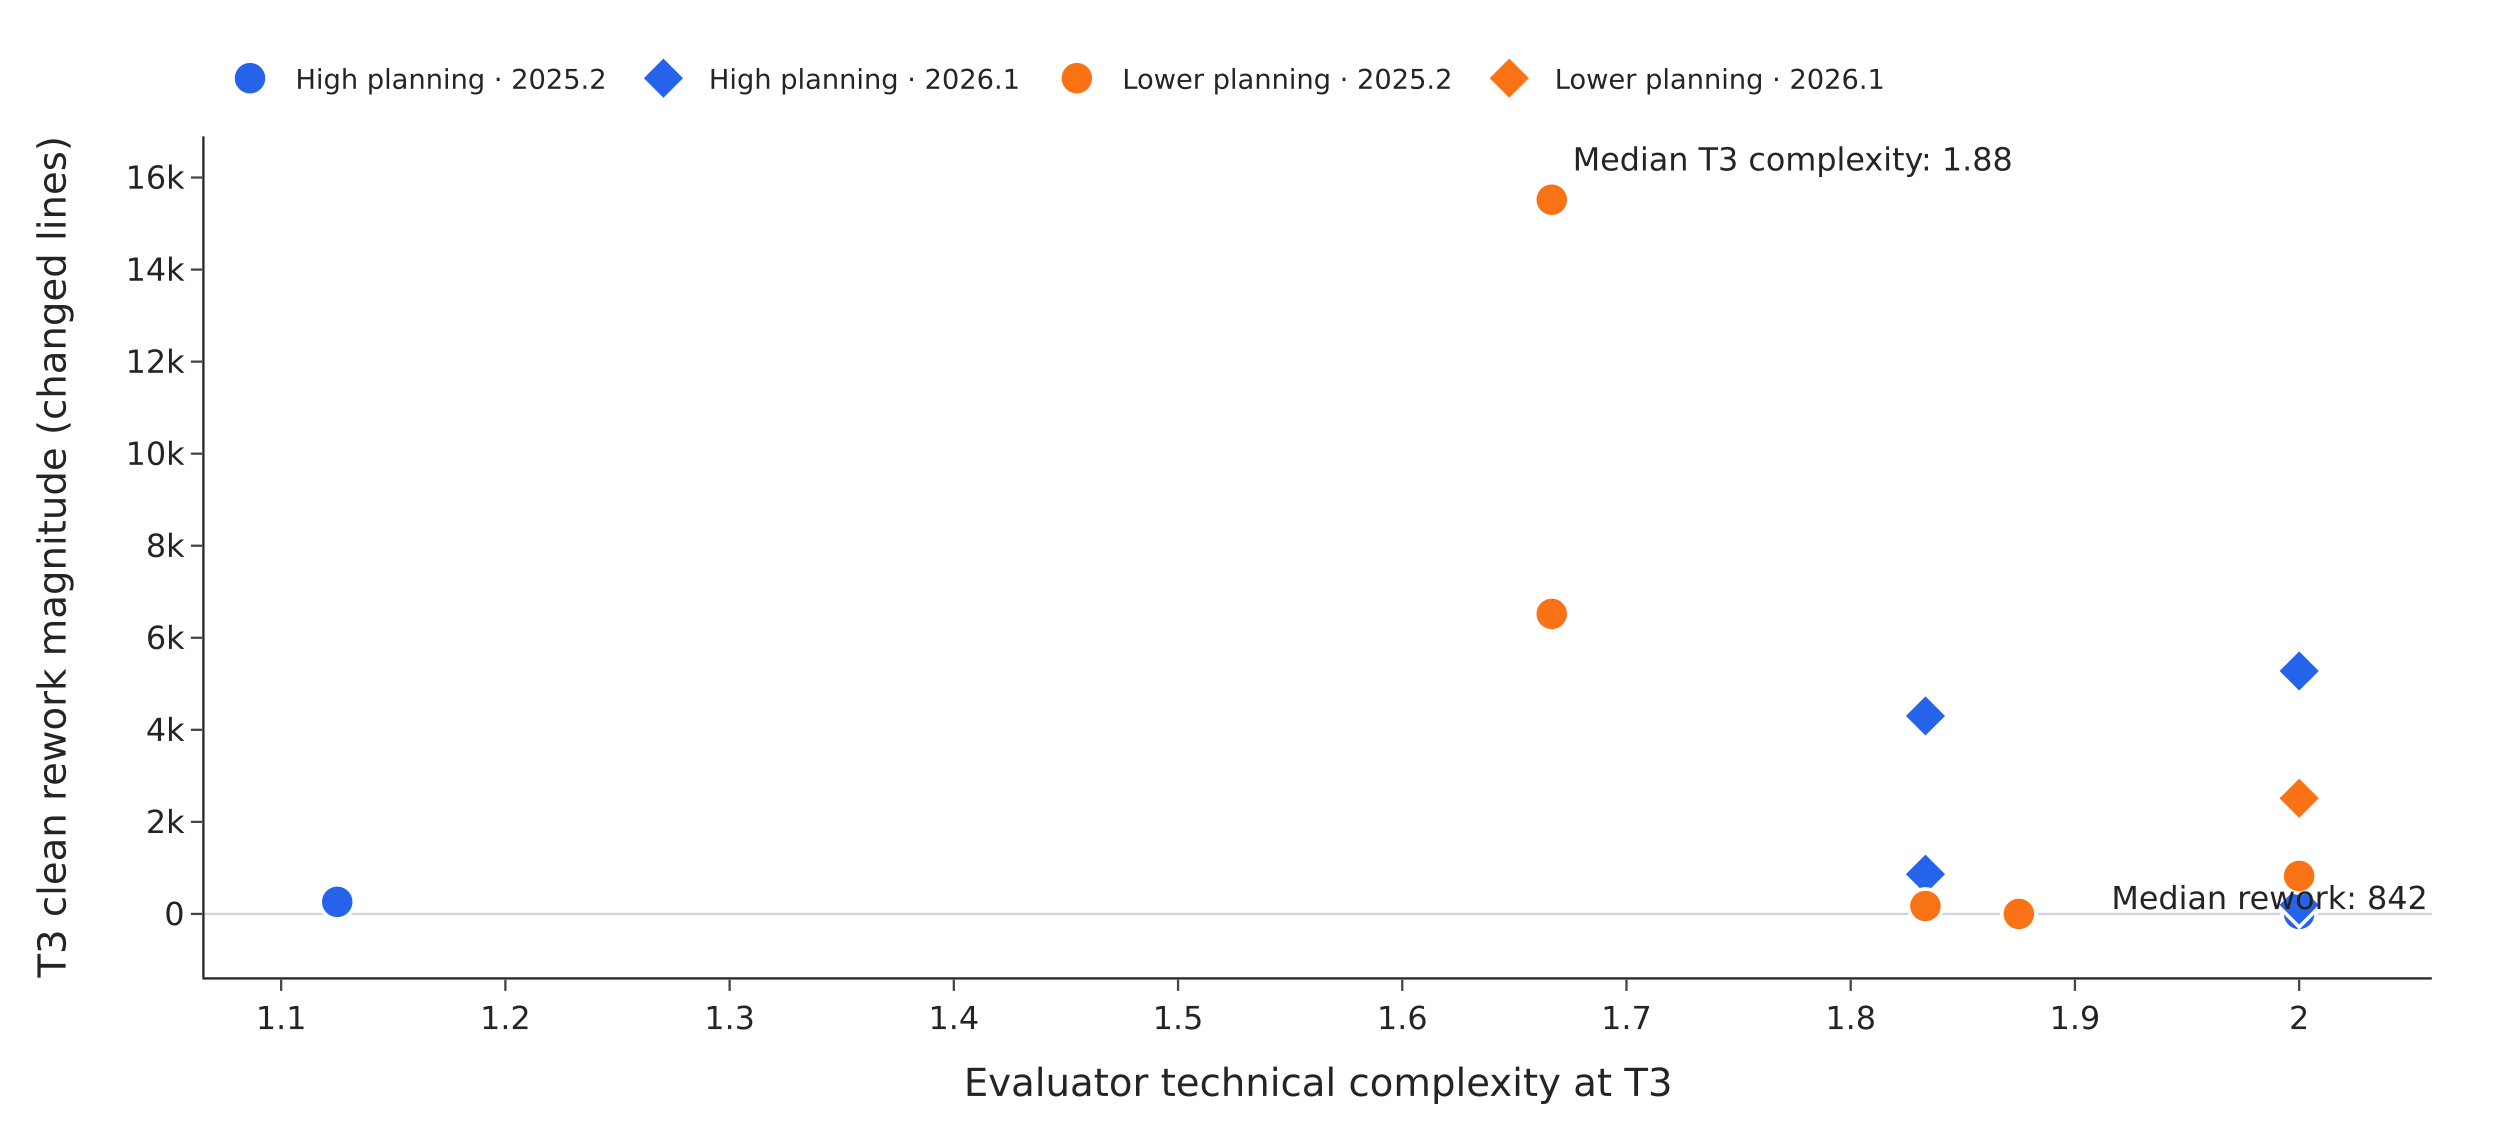
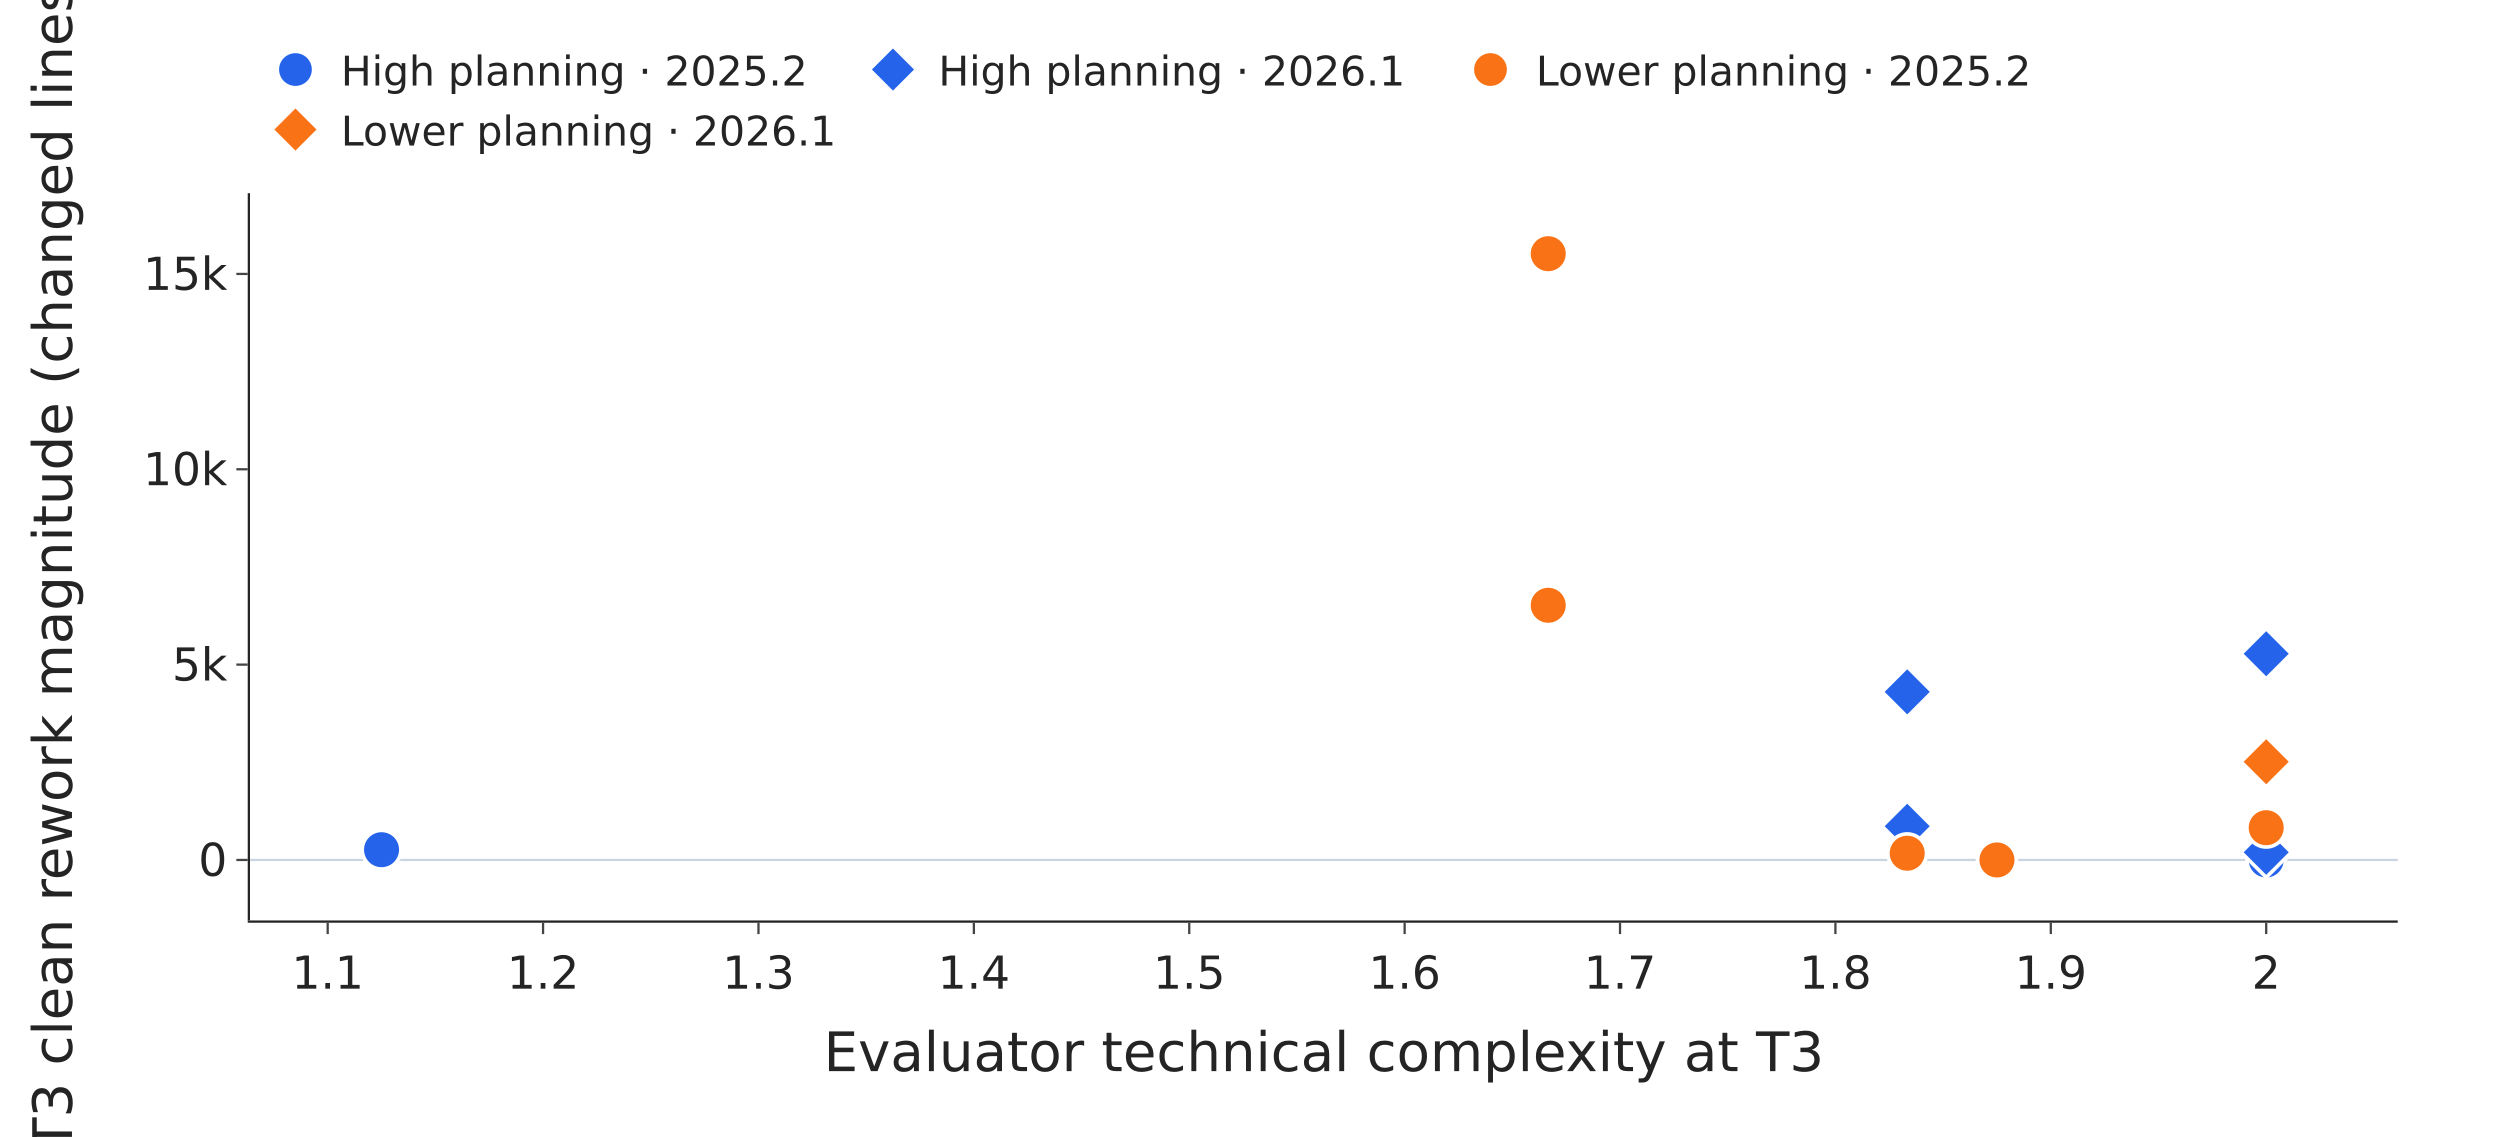
<svg xmlns="http://www.w3.org/2000/svg" class="main-svg" width="1100" height="500" style="" viewBox="0 0 1100 500">
  <rect x="0" y="0" width="1100" height="500" style="fill: rgb(255, 255, 255); fill-opacity: 1;" />
-   <defs id="defs-6c6b17">
+   <defs id="defs-26e985">
    <g class="clips">
-       <clipPath id="clip6c6b17xyplot" class="plotclip">
-         <rect width="980" height="370" />
-       </clipPath>
-       <clipPath class="axesclip" id="clip6c6b17x">
-         <rect x="90" y="0" width="980" height="500" />
-       </clipPath>
-       <clipPath class="axesclip" id="clip6c6b17y">
-         <rect x="0" y="60" width="1100" height="370" />
-       </clipPath>
-       <clipPath class="axesclip" id="clip6c6b17xy">
-         <rect x="90" y="60" width="980" height="370" />
+       <clipPath id="clip26e985xyplot" class="plotclip">
+         <rect width="945" height="320" />
+       </clipPath>
+       <clipPath class="axesclip" id="clip26e985x">
+         <rect x="110" y="0" width="945" height="500" />
+       </clipPath>
+       <clipPath class="axesclip" id="clip26e985y">
+         <rect x="0" y="85" width="1100" height="320" />
+       </clipPath>
+       <clipPath class="axesclip" id="clip26e985xy">
+         <rect x="110" y="85" width="945" height="320" />
      </clipPath>
    </g>
    <g class="gradients" />
    <g class="patterns" />
  </defs>
  <g class="bglayer" />
  <g class="layer-below">
    <g class="imagelayer" />
    <g class="shapelayer" />
  </g>
  <g class="cartesianlayer">
    <g class="subplot xy">
      <g class="layer-subplot">
        <g class="shapelayer" />
        <g class="imagelayer" />
      </g>
      <g class="minor-gridlayer">
        <g class="x" />
        <g class="y" />
      </g>
      <g class="gridlayer">
        <g class="x" />
        <g class="y" />
      </g>
      <g class="zerolinelayer">
-         <path class="yzl zl crisp" transform="translate(0,402.13)" d="M90,0h980" style="stroke: rgb(203, 213, 225); stroke-opacity: 1; stroke-width: 1px;" />
+         <path class="yzl zl crisp" transform="translate(0,378.38)" d="M110,0h945" style="stroke: rgb(203, 213, 225); stroke-opacity: 1; stroke-width: 1px;" />
      </g>
      <path class="xlines-below" />
      <path class="ylines-below" />
      <g class="overlines-below" />
      <g class="xaxislayer-below" />
      <g class="yaxislayer-below" />
      <g class="overaxes-below" />
-       <g class="plot" transform="translate(90,60)" clip-path="url(#clip6c6b17xyplot)">
+       <g class="plot" transform="translate(110,85)" clip-path="url(#clip26e985xyplot)">
        <g class="scatterlayer mlayer">
-           <g class="trace scatter trace86a952" style="stroke-miterlimit: 2; opacity: 1;">
-             <g class="fills" />
-             <g class="errorbars" />
-             <g class="lines" />
-             <g class="points">
-               <path class="point plotly-customdata" transform="translate(58.38,336.82)" d="M7.5,0A7.5,7.5 0 1,1 0,-7.5A7.5,7.5 0 0,1 7.5,0Z" style="opacity: 1; stroke-width: 1.6px; fill: rgb(37, 99, 235); fill-opacity: 1; stroke: rgb(255, 255, 255); stroke-opacity: 1;" />
-               <path class="point plotly-customdata" transform="translate(921.63,324.71)" d="M7.5,0A7.5,7.5 0 1,1 0,-7.5A7.5,7.5 0 0,1 7.5,0Z" style="opacity: 1; stroke-width: 1.6px; fill: rgb(37, 99, 235); fill-opacity: 1; stroke: rgb(255, 255, 255); stroke-opacity: 1;" />
-               <path class="point plotly-customdata" transform="translate(921.63,342.13)" d="M7.5,0A7.5,7.5 0 1,1 0,-7.5A7.5,7.5 0 0,1 7.5,0Z" style="opacity: 1; stroke-width: 1.6px; fill: rgb(37, 99, 235); fill-opacity: 1; stroke: rgb(255, 255, 255); stroke-opacity: 1;" />
-             </g>
-             <g class="text" />
-           </g>
-           <g class="trace scatter trace475767" style="stroke-miterlimit: 2; opacity: 1;">
-             <g class="fills" />
-             <g class="errorbars" />
-             <g class="lines" />
-             <g class="points">
-               <path class="point plotly-customdata" transform="translate(921.63,235.24)" d="M9.75,0L0,9.75L-9.75,0L0,-9.75Z" style="opacity: 1; stroke-width: 1.6px; fill: rgb(37, 99, 235); fill-opacity: 1; stroke: rgb(255, 255, 255); stroke-opacity: 1;" />
-               <path class="point plotly-customdata" transform="translate(921.63,338.16)" d="M9.75,0L0,9.75L-9.75,0L0,-9.75Z" style="opacity: 1; stroke-width: 1.6px; fill: rgb(37, 99, 235); fill-opacity: 1; stroke: rgb(255, 255, 255); stroke-opacity: 1;" />
-               <path class="point plotly-customdata" transform="translate(757.2,324.65)" d="M9.75,0L0,9.75L-9.75,0L0,-9.75Z" style="opacity: 1; stroke-width: 1.6px; fill: rgb(37, 99, 235); fill-opacity: 1; stroke: rgb(255, 255, 255); stroke-opacity: 1;" />
-               <path class="point plotly-customdata" transform="translate(757.2,255.01)" d="M9.75,0L0,9.75L-9.75,0L0,-9.75Z" style="opacity: 1; stroke-width: 1.6px; fill: rgb(37, 99, 235); fill-opacity: 1; stroke: rgb(255, 255, 255); stroke-opacity: 1;" />
-             </g>
-             <g class="text" />
-           </g>
-           <g class="trace scatter trace1873bf" style="stroke-miterlimit: 2; opacity: 1;">
-             <g class="fills" />
-             <g class="errorbars" />
-             <g class="lines" />
-             <g class="points">
-               <path class="point plotly-customdata" transform="translate(592.77,210.11)" d="M7.5,0A7.5,7.5 0 1,1 0,-7.5A7.5,7.5 0 0,1 7.5,0Z" style="opacity: 1; stroke-width: 1.6px; fill: rgb(249, 115, 22); fill-opacity: 1; stroke: rgb(255, 255, 255); stroke-opacity: 1;" />
-               <path class="point plotly-customdata" transform="translate(798.3,342.13)" d="M7.5,0A7.5,7.5 0 1,1 0,-7.5A7.5,7.5 0 0,1 7.5,0Z" style="opacity: 1; stroke-width: 1.6px; fill: rgb(249, 115, 22); fill-opacity: 1; stroke: rgb(255, 255, 255); stroke-opacity: 1;" />
-               <path class="point plotly-customdata" transform="translate(798.3,342.13)" d="M7.5,0A7.5,7.5 0 1,1 0,-7.5A7.5,7.5 0 0,1 7.5,0Z" style="opacity: 1; stroke-width: 1.6px; fill: rgb(249, 115, 22); fill-opacity: 1; stroke: rgb(255, 255, 255); stroke-opacity: 1;" />
-               <path class="point plotly-customdata" transform="translate(757.2,338.64)" d="M7.5,0A7.5,7.5 0 1,1 0,-7.5A7.5,7.5 0 0,1 7.5,0Z" style="opacity: 1; stroke-width: 1.6px; fill: rgb(249, 115, 22); fill-opacity: 1; stroke: rgb(255, 255, 255); stroke-opacity: 1;" />
-               <path class="point plotly-customdata" transform="translate(592.77,27.88)" d="M7.5,0A7.5,7.5 0 1,1 0,-7.5A7.5,7.5 0 0,1 7.5,0Z" style="opacity: 1; stroke-width: 1.6px; fill: rgb(249, 115, 22); fill-opacity: 1; stroke: rgb(255, 255, 255); stroke-opacity: 1;" />
-               <path class="point plotly-customdata" transform="translate(921.63,325.42)" d="M7.5,0A7.5,7.5 0 1,1 0,-7.5A7.5,7.5 0 0,1 7.5,0Z" style="opacity: 1; stroke-width: 1.6px; fill: rgb(249, 115, 22); fill-opacity: 1; stroke: rgb(255, 255, 255); stroke-opacity: 1;" />
-             </g>
-             <g class="text" />
-           </g>
-           <g class="trace scatter trace29775a" style="stroke-miterlimit: 2; opacity: 1;">
-             <g class="fills" />
-             <g class="errorbars" />
-             <g class="lines" />
-             <g class="points">
-               <path class="point plotly-customdata" transform="translate(921.63,291.24)" d="M9.75,0L0,9.75L-9.75,0L0,-9.75Z" style="opacity: 1; stroke-width: 1.6px; fill: rgb(249, 115, 22); fill-opacity: 1; stroke: rgb(255, 255, 255); stroke-opacity: 1;" />
+           <g class="trace scatter trace88aa12" style="stroke-miterlimit: 2; opacity: 1;">
+             <g class="fills" />
+             <g class="errorbars" />
+             <g class="lines" />
+             <g class="points">
+               <path class="point plotly-customdata" transform="translate(57.88,288.87)" d="M8.5,0A8.5,8.5 0 1,1 0,-8.5A8.5,8.5 0 0,1 8.5,0Z" style="opacity: 1; stroke-width: 1.6px; fill: rgb(37, 99, 235); fill-opacity: 1; stroke: rgb(255, 255, 255); stroke-opacity: 1;" />
+               <path class="point plotly-customdata" transform="translate(887.13,278.59)" d="M8.5,0A8.5,8.5 0 1,1 0,-8.5A8.5,8.5 0 0,1 8.5,0Z" style="opacity: 1; stroke-width: 1.6px; fill: rgb(37, 99, 235); fill-opacity: 1; stroke: rgb(255, 255, 255); stroke-opacity: 1;" />
+               <path class="point plotly-customdata" transform="translate(887.13,293.38)" d="M8.5,0A8.5,8.5 0 1,1 0,-8.5A8.5,8.5 0 0,1 8.5,0Z" style="opacity: 1; stroke-width: 1.6px; fill: rgb(37, 99, 235); fill-opacity: 1; stroke: rgb(255, 255, 255); stroke-opacity: 1;" />
+             </g>
+             <g class="text" />
+           </g>
+           <g class="trace scatter trace5ead30" style="stroke-miterlimit: 2; opacity: 1;">
+             <g class="fills" />
+             <g class="errorbars" />
+             <g class="lines" />
+             <g class="points">
+               <path class="point plotly-customdata" transform="translate(887.13,202.65)" d="M11.05,0L0,11.05L-11.05,0L0,-11.05Z" style="opacity: 1; stroke-width: 1.6px; fill: rgb(37, 99, 235); fill-opacity: 1; stroke: rgb(255, 255, 255); stroke-opacity: 1;" />
+               <path class="point plotly-customdata" transform="translate(887.13,290.01)" d="M11.05,0L0,11.05L-11.05,0L0,-11.05Z" style="opacity: 1; stroke-width: 1.6px; fill: rgb(37, 99, 235); fill-opacity: 1; stroke: rgb(255, 255, 255); stroke-opacity: 1;" />
+               <path class="point plotly-customdata" transform="translate(729.17,278.54)" d="M11.05,0L0,11.05L-11.05,0L0,-11.05Z" style="opacity: 1; stroke-width: 1.6px; fill: rgb(37, 99, 235); fill-opacity: 1; stroke: rgb(255, 255, 255); stroke-opacity: 1;" />
+               <path class="point plotly-customdata" transform="translate(729.17,219.42)" d="M11.05,0L0,11.05L-11.05,0L0,-11.05Z" style="opacity: 1; stroke-width: 1.6px; fill: rgb(37, 99, 235); fill-opacity: 1; stroke: rgb(255, 255, 255); stroke-opacity: 1;" />
+             </g>
+             <g class="text" />
+           </g>
+           <g class="trace scatter trace67f41e" style="stroke-miterlimit: 2; opacity: 1;">
+             <g class="fills" />
+             <g class="errorbars" />
+             <g class="lines" />
+             <g class="points">
+               <path class="point plotly-customdata" transform="translate(571.22,181.32)" d="M8.5,0A8.5,8.5 0 1,1 0,-8.5A8.5,8.5 0 0,1 8.5,0Z" style="opacity: 1; stroke-width: 1.6px; fill: rgb(249, 115, 22); fill-opacity: 1; stroke: rgb(255, 255, 255); stroke-opacity: 1;" />
+               <path class="point plotly-customdata" transform="translate(768.66,293.38)" d="M8.5,0A8.5,8.5 0 1,1 0,-8.5A8.5,8.5 0 0,1 8.5,0Z" style="opacity: 1; stroke-width: 1.6px; fill: rgb(249, 115, 22); fill-opacity: 1; stroke: rgb(255, 255, 255); stroke-opacity: 1;" />
+               <path class="point plotly-customdata" transform="translate(768.66,293.38)" d="M8.5,0A8.5,8.5 0 1,1 0,-8.5A8.5,8.5 0 0,1 8.5,0Z" style="opacity: 1; stroke-width: 1.6px; fill: rgb(249, 115, 22); fill-opacity: 1; stroke: rgb(255, 255, 255); stroke-opacity: 1;" />
+               <path class="point plotly-customdata" transform="translate(729.17,290.42)" d="M8.5,0A8.5,8.5 0 1,1 0,-8.5A8.5,8.5 0 0,1 8.5,0Z" style="opacity: 1; stroke-width: 1.6px; fill: rgb(249, 115, 22); fill-opacity: 1; stroke: rgb(255, 255, 255); stroke-opacity: 1;" />
+               <path class="point plotly-customdata" transform="translate(571.22,26.63)" d="M8.5,0A8.5,8.5 0 1,1 0,-8.5A8.5,8.5 0 0,1 8.5,0Z" style="opacity: 1; stroke-width: 1.6px; fill: rgb(249, 115, 22); fill-opacity: 1; stroke: rgb(255, 255, 255); stroke-opacity: 1;" />
+               <path class="point plotly-customdata" transform="translate(887.13,279.19)" d="M8.5,0A8.5,8.5 0 1,1 0,-8.5A8.5,8.5 0 0,1 8.5,0Z" style="opacity: 1; stroke-width: 1.6px; fill: rgb(249, 115, 22); fill-opacity: 1; stroke: rgb(255, 255, 255); stroke-opacity: 1;" />
+             </g>
+             <g class="text" />
+           </g>
+           <g class="trace scatter trace79874f" style="stroke-miterlimit: 2; opacity: 1;">
+             <g class="fills" />
+             <g class="errorbars" />
+             <g class="lines" />
+             <g class="points">
+               <path class="point plotly-customdata" transform="translate(887.13,250.18)" d="M11.05,0L0,11.05L-11.05,0L0,-11.05Z" style="opacity: 1; stroke-width: 1.6px; fill: rgb(249, 115, 22); fill-opacity: 1; stroke: rgb(255, 255, 255); stroke-opacity: 1;" />
            </g>
            <g class="text" />
          </g>
        </g>
      </g>
      <g class="overplot" />
-       <path class="xlines-above crisp" d="M89,430.5H1070" style="fill: none; stroke-width: 1px; stroke: rgb(36, 36, 36); stroke-opacity: 1;" />
-       <path class="ylines-above crisp" d="M89.5,60V430" style="fill: none; stroke-width: 1px; stroke: rgb(36, 36, 36); stroke-opacity: 1;" />
+       <path class="xlines-above crisp" d="M109,405.5H1055" style="fill: none; stroke-width: 1px; stroke: rgb(36, 36, 36); stroke-opacity: 1;" />
+       <path class="ylines-above crisp" d="M109.5,85V405" style="fill: none; stroke-width: 1px; stroke: rgb(36, 36, 36); stroke-opacity: 1;" />
      <g class="overlines-above" />
      <g class="xaxislayer-above">
-         <path class="xtick ticks crisp" d="M0,431v5" transform="translate(123.71,0)" style="stroke: rgb(68, 68, 68); stroke-opacity: 1; stroke-width: 1px;" />
-         <path class="xtick ticks crisp" d="M0,431v5" transform="translate(222.37,0)" style="stroke: rgb(68, 68, 68); stroke-opacity: 1; stroke-width: 1px;" />
-         <path class="xtick ticks crisp" d="M0,431v5" transform="translate(321.03,0)" style="stroke: rgb(68, 68, 68); stroke-opacity: 1; stroke-width: 1px;" />
-         <path class="xtick ticks crisp" d="M0,431v5" transform="translate(419.68,0)" style="stroke: rgb(68, 68, 68); stroke-opacity: 1; stroke-width: 1px;" />
-         <path class="xtick ticks crisp" d="M0,431v5" transform="translate(518.34,0)" style="stroke: rgb(68, 68, 68); stroke-opacity: 1; stroke-width: 1px;" />
-         <path class="xtick ticks crisp" d="M0,431v5" transform="translate(617,0)" style="stroke: rgb(68, 68, 68); stroke-opacity: 1; stroke-width: 1px;" />
-         <path class="xtick ticks crisp" d="M0,431v5" transform="translate(715.65,0)" style="stroke: rgb(68, 68, 68); stroke-opacity: 1; stroke-width: 1px;" />
-         <path class="xtick ticks crisp" d="M0,431v5" transform="translate(814.31,0)" style="stroke: rgb(68, 68, 68); stroke-opacity: 1; stroke-width: 1px;" />
-         <path class="xtick ticks crisp" d="M0,431v5" transform="translate(912.97,0)" style="stroke: rgb(68, 68, 68); stroke-opacity: 1; stroke-width: 1px;" />
-         <path class="xtick ticks crisp" d="M0,431v5" transform="translate(1011.63,0)" style="stroke: rgb(68, 68, 68); stroke-opacity: 1; stroke-width: 1px;" />
-         <g class="xtick">
-           <text text-anchor="middle" x="0" y="452.8" transform="translate(123.71,0)" style="font-family: 'DejaVu Sans', Arial, sans-serif; font-size: 14px; fill: rgb(36, 36, 36); fill-opacity: 1; white-space: pre; opacity: 1;">1.1</text>
-         </g>
-         <g class="xtick">
-           <text text-anchor="middle" x="0" y="452.8" style="font-family: 'DejaVu Sans', Arial, sans-serif; font-size: 14px; fill: rgb(36, 36, 36); fill-opacity: 1; white-space: pre; opacity: 1;" transform="translate(222.37,0)">1.2</text>
-         </g>
-         <g class="xtick">
-           <text text-anchor="middle" x="0" y="452.8" style="font-family: 'DejaVu Sans', Arial, sans-serif; font-size: 14px; fill: rgb(36, 36, 36); fill-opacity: 1; white-space: pre; opacity: 1;" transform="translate(321.03,0)">1.3</text>
-         </g>
-         <g class="xtick">
-           <text text-anchor="middle" x="0" y="452.8" style="font-family: 'DejaVu Sans', Arial, sans-serif; font-size: 14px; fill: rgb(36, 36, 36); fill-opacity: 1; white-space: pre; opacity: 1;" transform="translate(419.68,0)">1.4</text>
-         </g>
-         <g class="xtick">
-           <text text-anchor="middle" x="0" y="452.8" style="font-family: 'DejaVu Sans', Arial, sans-serif; font-size: 14px; fill: rgb(36, 36, 36); fill-opacity: 1; white-space: pre; opacity: 1;" transform="translate(518.34,0)">1.5</text>
-         </g>
-         <g class="xtick">
-           <text text-anchor="middle" x="0" y="452.8" style="font-family: 'DejaVu Sans', Arial, sans-serif; font-size: 14px; fill: rgb(36, 36, 36); fill-opacity: 1; white-space: pre; opacity: 1;" transform="translate(617,0)">1.6</text>
-         </g>
-         <g class="xtick">
-           <text text-anchor="middle" x="0" y="452.8" style="font-family: 'DejaVu Sans', Arial, sans-serif; font-size: 14px; fill: rgb(36, 36, 36); fill-opacity: 1; white-space: pre; opacity: 1;" transform="translate(715.65,0)">1.7</text>
-         </g>
-         <g class="xtick">
-           <text text-anchor="middle" x="0" y="452.8" style="font-family: 'DejaVu Sans', Arial, sans-serif; font-size: 14px; fill: rgb(36, 36, 36); fill-opacity: 1; white-space: pre; opacity: 1;" transform="translate(814.31,0)">1.8</text>
-         </g>
-         <g class="xtick">
-           <text text-anchor="middle" x="0" y="452.8" style="font-family: 'DejaVu Sans', Arial, sans-serif; font-size: 14px; fill: rgb(36, 36, 36); fill-opacity: 1; white-space: pre; opacity: 1;" transform="translate(912.97,0)">1.9</text>
-         </g>
-         <g class="xtick">
-           <text text-anchor="middle" x="0" y="452.8" style="font-family: 'DejaVu Sans', Arial, sans-serif; font-size: 14px; fill: rgb(36, 36, 36); fill-opacity: 1; white-space: pre; opacity: 1;" transform="translate(1011.63,0)">2</text>
+         <path class="xtick ticks crisp" d="M0,406v5" transform="translate(144.18,0)" style="stroke: rgb(68, 68, 68); stroke-opacity: 1; stroke-width: 1px;" />
+         <path class="xtick ticks crisp" d="M0,406v5" transform="translate(238.95,0)" style="stroke: rgb(68, 68, 68); stroke-opacity: 1; stroke-width: 1px;" />
+         <path class="xtick ticks crisp" d="M0,406v5" transform="translate(333.73,0)" style="stroke: rgb(68, 68, 68); stroke-opacity: 1; stroke-width: 1px;" />
+         <path class="xtick ticks crisp" d="M0,406v5" transform="translate(428.5,0)" style="stroke: rgb(68, 68, 68); stroke-opacity: 1; stroke-width: 1px;" />
+         <path class="xtick ticks crisp" d="M0,406v5" transform="translate(523.27,0)" style="stroke: rgb(68, 68, 68); stroke-opacity: 1; stroke-width: 1px;" />
+         <path class="xtick ticks crisp" d="M0,406v5" transform="translate(618.04,0)" style="stroke: rgb(68, 68, 68); stroke-opacity: 1; stroke-width: 1px;" />
+         <path class="xtick ticks crisp" d="M0,406v5" transform="translate(712.81,0)" style="stroke: rgb(68, 68, 68); stroke-opacity: 1; stroke-width: 1px;" />
+         <path class="xtick ticks crisp" d="M0,406v5" transform="translate(807.58,0)" style="stroke: rgb(68, 68, 68); stroke-opacity: 1; stroke-width: 1px;" />
+         <path class="xtick ticks crisp" d="M0,406v5" transform="translate(902.35,0)" style="stroke: rgb(68, 68, 68); stroke-opacity: 1; stroke-width: 1px;" />
+         <path class="xtick ticks crisp" d="M0,406v5" transform="translate(997.13,0)" style="stroke: rgb(68, 68, 68); stroke-opacity: 1; stroke-width: 1px;" />
+         <g class="xtick">
+           <text text-anchor="middle" x="0" y="435" transform="translate(144.18,0)" style="font-family: 'DejaVu Sans', Arial, sans-serif; font-size: 20px; fill: rgb(36, 36, 36); fill-opacity: 1; white-space: pre; opacity: 1;">1.1</text>
+         </g>
+         <g class="xtick">
+           <text text-anchor="middle" x="0" y="435" style="font-family: 'DejaVu Sans', Arial, sans-serif; font-size: 20px; fill: rgb(36, 36, 36); fill-opacity: 1; white-space: pre; opacity: 1;" transform="translate(238.95,0)">1.2</text>
+         </g>
+         <g class="xtick">
+           <text text-anchor="middle" x="0" y="435" style="font-family: 'DejaVu Sans', Arial, sans-serif; font-size: 20px; fill: rgb(36, 36, 36); fill-opacity: 1; white-space: pre; opacity: 1;" transform="translate(333.73,0)">1.3</text>
+         </g>
+         <g class="xtick">
+           <text text-anchor="middle" x="0" y="435" style="font-family: 'DejaVu Sans', Arial, sans-serif; font-size: 20px; fill: rgb(36, 36, 36); fill-opacity: 1; white-space: pre; opacity: 1;" transform="translate(428.5,0)">1.4</text>
+         </g>
+         <g class="xtick">
+           <text text-anchor="middle" x="0" y="435" style="font-family: 'DejaVu Sans', Arial, sans-serif; font-size: 20px; fill: rgb(36, 36, 36); fill-opacity: 1; white-space: pre; opacity: 1;" transform="translate(523.27,0)">1.5</text>
+         </g>
+         <g class="xtick">
+           <text text-anchor="middle" x="0" y="435" style="font-family: 'DejaVu Sans', Arial, sans-serif; font-size: 20px; fill: rgb(36, 36, 36); fill-opacity: 1; white-space: pre; opacity: 1;" transform="translate(618.04,0)">1.6</text>
+         </g>
+         <g class="xtick">
+           <text text-anchor="middle" x="0" y="435" style="font-family: 'DejaVu Sans', Arial, sans-serif; font-size: 20px; fill: rgb(36, 36, 36); fill-opacity: 1; white-space: pre; opacity: 1;" transform="translate(712.81,0)">1.7</text>
+         </g>
+         <g class="xtick">
+           <text text-anchor="middle" x="0" y="435" style="font-family: 'DejaVu Sans', Arial, sans-serif; font-size: 20px; fill: rgb(36, 36, 36); fill-opacity: 1; white-space: pre; opacity: 1;" transform="translate(807.58,0)">1.8</text>
+         </g>
+         <g class="xtick">
+           <text text-anchor="middle" x="0" y="435" style="font-family: 'DejaVu Sans', Arial, sans-serif; font-size: 20px; fill: rgb(36, 36, 36); fill-opacity: 1; white-space: pre; opacity: 1;" transform="translate(902.35,0)">1.9</text>
+         </g>
+         <g class="xtick">
+           <text text-anchor="middle" x="0" y="435" style="font-family: 'DejaVu Sans', Arial, sans-serif; font-size: 20px; fill: rgb(36, 36, 36); fill-opacity: 1; white-space: pre; opacity: 1;" transform="translate(997.13,0)">2</text>
        </g>
      </g>
      <g class="yaxislayer-above">
-         <path class="ytick ticks crisp" d="M89,0h-5" transform="translate(0,402.13)" style="stroke: rgb(68, 68, 68); stroke-opacity: 1; stroke-width: 1px;" />
-         <path class="ytick ticks crisp" d="M89,0h-5" transform="translate(0,361.62)" style="stroke: rgb(68, 68, 68); stroke-opacity: 1; stroke-width: 1px;" />
-         <path class="ytick ticks crisp" d="M89,0h-5" transform="translate(0,321.12)" style="stroke: rgb(68, 68, 68); stroke-opacity: 1; stroke-width: 1px;" />
-         <path class="ytick ticks crisp" d="M89,0h-5" transform="translate(0,280.62)" style="stroke: rgb(68, 68, 68); stroke-opacity: 1; stroke-width: 1px;" />
-         <path class="ytick ticks crisp" d="M89,0h-5" transform="translate(0,240.12)" style="stroke: rgb(68, 68, 68); stroke-opacity: 1; stroke-width: 1px;" />
-         <path class="ytick ticks crisp" d="M89,0h-5" transform="translate(0,199.62)" style="stroke: rgb(68, 68, 68); stroke-opacity: 1; stroke-width: 1px;" />
-         <path class="ytick ticks crisp" d="M89,0h-5" transform="translate(0,159.12)" style="stroke: rgb(68, 68, 68); stroke-opacity: 1; stroke-width: 1px;" />
-         <path class="ytick ticks crisp" d="M89,0h-5" transform="translate(0,118.62)" style="stroke: rgb(68, 68, 68); stroke-opacity: 1; stroke-width: 1px;" />
-         <path class="ytick ticks crisp" d="M89,0h-5" transform="translate(0,78.11)" style="stroke: rgb(68, 68, 68); stroke-opacity: 1; stroke-width: 1px;" />
-         <g class="ytick">
-           <text text-anchor="end" x="81.2" y="4.9" transform="translate(0,402.13)" style="font-family: 'DejaVu Sans', Arial, sans-serif; font-size: 14px; fill: rgb(36, 36, 36); fill-opacity: 1; white-space: pre; opacity: 1;">0</text>
-         </g>
-         <g class="ytick">
-           <text text-anchor="end" x="81.2" y="4.9" style="font-family: 'DejaVu Sans', Arial, sans-serif; font-size: 14px; fill: rgb(36, 36, 36); fill-opacity: 1; white-space: pre; opacity: 1;" transform="translate(0,361.62)">2k</text>
-         </g>
-         <g class="ytick">
-           <text text-anchor="end" x="81.2" y="4.9" style="font-family: 'DejaVu Sans', Arial, sans-serif; font-size: 14px; fill: rgb(36, 36, 36); fill-opacity: 1; white-space: pre; opacity: 1;" transform="translate(0,321.12)">4k</text>
-         </g>
-         <g class="ytick">
-           <text text-anchor="end" x="81.2" y="4.9" style="font-family: 'DejaVu Sans', Arial, sans-serif; font-size: 14px; fill: rgb(36, 36, 36); fill-opacity: 1; white-space: pre; opacity: 1;" transform="translate(0,280.62)">6k</text>
-         </g>
-         <g class="ytick">
-           <text text-anchor="end" x="81.2" y="4.9" style="font-family: 'DejaVu Sans', Arial, sans-serif; font-size: 14px; fill: rgb(36, 36, 36); fill-opacity: 1; white-space: pre; opacity: 1;" transform="translate(0,240.12)">8k</text>
-         </g>
-         <g class="ytick">
-           <text text-anchor="end" x="81.2" y="4.9" style="font-family: 'DejaVu Sans', Arial, sans-serif; font-size: 14px; fill: rgb(36, 36, 36); fill-opacity: 1; white-space: pre; opacity: 1;" transform="translate(0,199.62)">10k</text>
-         </g>
-         <g class="ytick">
-           <text text-anchor="end" x="81.2" y="4.9" style="font-family: 'DejaVu Sans', Arial, sans-serif; font-size: 14px; fill: rgb(36, 36, 36); fill-opacity: 1; white-space: pre; opacity: 1;" transform="translate(0,159.12)">12k</text>
-         </g>
-         <g class="ytick">
-           <text text-anchor="end" x="81.2" y="4.9" style="font-family: 'DejaVu Sans', Arial, sans-serif; font-size: 14px; fill: rgb(36, 36, 36); fill-opacity: 1; white-space: pre; opacity: 1;" transform="translate(0,118.62)">14k</text>
-         </g>
-         <g class="ytick">
-           <text text-anchor="end" x="81.2" y="4.9" style="font-family: 'DejaVu Sans', Arial, sans-serif; font-size: 14px; fill: rgb(36, 36, 36); fill-opacity: 1; white-space: pre; opacity: 1;" transform="translate(0,78.11)">16k</text>
+         <path class="ytick ticks crisp" d="M109,0h-5" transform="translate(0,378.38)" style="stroke: rgb(68, 68, 68); stroke-opacity: 1; stroke-width: 1px;" />
+         <path class="ytick ticks crisp" d="M109,0h-5" transform="translate(0,292.43)" style="stroke: rgb(68, 68, 68); stroke-opacity: 1; stroke-width: 1px;" />
+         <path class="ytick ticks crisp" d="M109,0h-5" transform="translate(0,206.48)" style="stroke: rgb(68, 68, 68); stroke-opacity: 1; stroke-width: 1px;" />
+         <path class="ytick ticks crisp" d="M109,0h-5" transform="translate(0,120.53)" style="stroke: rgb(68, 68, 68); stroke-opacity: 1; stroke-width: 1px;" />
+         <g class="ytick">
+           <text text-anchor="end" x="100" y="7" transform="translate(0,378.38)" style="font-family: 'DejaVu Sans', Arial, sans-serif; font-size: 20px; fill: rgb(36, 36, 36); fill-opacity: 1; white-space: pre; opacity: 1;">0</text>
+         </g>
+         <g class="ytick">
+           <text text-anchor="end" x="100" y="7" style="font-family: 'DejaVu Sans', Arial, sans-serif; font-size: 20px; fill: rgb(36, 36, 36); fill-opacity: 1; white-space: pre; opacity: 1;" transform="translate(0,292.43)">5k</text>
+         </g>
+         <g class="ytick">
+           <text text-anchor="end" x="100" y="7" style="font-family: 'DejaVu Sans', Arial, sans-serif; font-size: 20px; fill: rgb(36, 36, 36); fill-opacity: 1; white-space: pre; opacity: 1;" transform="translate(0,206.48)">10k</text>
+         </g>
+         <g class="ytick">
+           <text text-anchor="end" x="100" y="7" style="font-family: 'DejaVu Sans', Arial, sans-serif; font-size: 20px; fill: rgb(36, 36, 36); fill-opacity: 1; white-space: pre; opacity: 1;" transform="translate(0,120.53)">15k</text>
        </g>
      </g>
      <g class="overaxes-above" />
    </g>
  </g>
  <g class="polarlayer" />
  <g class="smithlayer" />
  <g class="ternarylayer" />
  <g class="geolayer" />
  <g class="funnelarealayer" />
  <g class="pielayer" />
  <g class="iciclelayer" />
  <g class="treemaplayer" />
  <g class="sunburstlayer" />
  <g class="glimages" />
-   <defs id="topdefs-6c6b17">
+   <defs id="topdefs-26e985">
    <g class="clips" />
-     <clipPath id="legend6c6b17">
-       <rect width="745" height="29" x="0" y="0" />
+     <clipPath id="legend26e985">
+       <rect width="789" height="63" x="0" y="0" />
    </clipPath>
  </defs>
  <g class="layer-above">
    <g class="imagelayer" />
    <g class="shapelayer">
-       <g class="shape-group" data-index="0" clip-path="url(#clip6c6b17x)">
-         <path data-index="0" fill-rule="evenodd" d="M888.3,430L888.3,60" style="opacity: 0.3; stroke: rgb(0, 0, 0); stroke-opacity: 0; fill: rgb(0, 0, 0); fill-opacity: 1; stroke-width: 0px;" />
-       </g>
-       <g class="shape-group" data-index="1" clip-path="url(#clip6c6b17y)">
-         <path data-index="1" fill-rule="evenodd" d="M90,385.06L1070,385.06" style="opacity: 0.3; stroke: rgb(0, 0, 0); stroke-opacity: 0; fill: rgb(0, 0, 0); fill-opacity: 1; stroke-width: 0px;" />
+       <g class="shape-group" data-index="0" clip-path="url(#clip26e985x)">
+         <path data-index="0" fill-rule="evenodd" d="M878.66,405L878.66,85" style="opacity: 0.3; stroke: rgb(0, 0, 0); stroke-opacity: 0; fill: rgb(0, 0, 0); fill-opacity: 1; stroke-width: 0px;" />
+       </g>
+       <g class="shape-group" data-index="1" clip-path="url(#clip26e985y)">
+         <path data-index="1" fill-rule="evenodd" d="M110,363.89L1055,363.89" style="opacity: 0.3; stroke: rgb(0, 0, 0); stroke-opacity: 0; fill: rgb(0, 0, 0); fill-opacity: 1; stroke-width: 0px;" />
      </g>
    </g>
  </g>
  <g class="infolayer">
-     <g class="legend" pointer-events="all" transform="translate(90,19.9)">
-       <rect class="bg" shape-rendering="crispEdges" width="745" height="29" x="0" y="0" style="stroke: rgb(68, 68, 68); stroke-opacity: 1; fill: rgb(255, 255, 255); fill-opacity: 1; stroke-width: 0px;" />
-       <g class="scrollbox" transform="" clip-path="url(#legend6c6b17)">
+     <g class="legend" pointer-events="all" transform="translate(110,12.4)">
+       <rect class="bg" shape-rendering="crispEdges" width="789" height="63" x="0" y="0" style="stroke: rgb(68, 68, 68); stroke-opacity: 1; fill: rgb(255, 255, 255); fill-opacity: 1; stroke-width: 0px;" />
+       <g class="scrollbox" transform="" clip-path="url(#legend26e985)">
        <g class="groups">
-           <g class="traces" transform="translate(0,14.5)" style="opacity: 1;">
-             <text class="legendtext" text-anchor="start" x="40" y="4.68" style="font-family: 'DejaVu Sans', Arial, sans-serif; font-size: 12px; fill: rgb(36, 36, 36); fill-opacity: 1; white-space: pre;">High planning · 2025.2</text>
-             <g class="layers" style="opacity: 1;">
-               <g class="legendfill" />
-               <g class="legendlines" />
-               <g class="legendsymbols">
-                 <g class="legendpoints">
-                   <path class="scatterpts" transform="translate(20,0)" d="M7.5,0A7.5,7.5 0 1,1 0,-7.5A7.5,7.5 0 0,1 7.5,0Z" style="opacity: 1; stroke-width: 1.6px; fill: rgb(37, 99, 235); fill-opacity: 1; stroke: rgb(255, 255, 255); stroke-opacity: 1;" />
-                 </g>
-               </g>
-             </g>
-             <rect class="legendtoggle" x="0" y="-9.5" width="179.406" height="19" style="fill: rgb(0, 0, 0); fill-opacity: 0;" />
-           </g>
-           <g class="traces" transform="translate(181.9062,14.5)" style="opacity: 1;">
-             <text class="legendtext" text-anchor="start" x="40" y="4.68" style="font-family: 'DejaVu Sans', Arial, sans-serif; font-size: 12px; fill: rgb(36, 36, 36); fill-opacity: 1; white-space: pre;">High planning · 2026.1</text>
-             <g class="layers" style="opacity: 1;">
-               <g class="legendfill" />
-               <g class="legendlines" />
-               <g class="legendsymbols">
-                 <g class="legendpoints">
-                   <path class="scatterpts" transform="translate(20,0)" d="M9.75,0L0,9.75L-9.75,0L0,-9.75Z" style="opacity: 1; stroke-width: 1.6px; fill: rgb(37, 99, 235); fill-opacity: 1; stroke: rgb(255, 255, 255); stroke-opacity: 1;" />
-                 </g>
-               </g>
-             </g>
-             <rect class="legendtoggle" x="0" y="-9.5" width="179.406" height="19" style="fill: rgb(0, 0, 0); fill-opacity: 0;" />
-           </g>
-           <g class="traces" transform="translate(363.8125,14.5)" style="opacity: 1;">
-             <text class="legendtext" text-anchor="start" x="40" y="4.68" style="font-family: 'DejaVu Sans', Arial, sans-serif; font-size: 12px; fill: rgb(36, 36, 36); fill-opacity: 1; white-space: pre;">Lower planning · 2025.2</text>
-             <g class="layers" style="opacity: 1;">
-               <g class="legendfill" />
-               <g class="legendlines" />
-               <g class="legendsymbols">
-                 <g class="legendpoints">
-                   <path class="scatterpts" transform="translate(20,0)" d="M7.5,0A7.5,7.5 0 1,1 0,-7.5A7.5,7.5 0 0,1 7.5,0Z" style="opacity: 1; stroke-width: 1.6px; fill: rgb(249, 115, 22); fill-opacity: 1; stroke: rgb(255, 255, 255); stroke-opacity: 1;" />
-                 </g>
-               </g>
-             </g>
-             <rect class="legendtoggle" x="0" y="-9.5" width="187.766" height="19" style="fill: rgb(0, 0, 0); fill-opacity: 0;" />
-           </g>
-           <g class="traces" transform="translate(554.0781,14.5)" style="opacity: 1;">
-             <text class="legendtext" text-anchor="start" x="40" y="4.68" style="font-family: 'DejaVu Sans', Arial, sans-serif; font-size: 12px; fill: rgb(36, 36, 36); fill-opacity: 1; white-space: pre;">Lower planning · 2026.1</text>
-             <g class="layers" style="opacity: 1;">
-               <g class="legendfill" />
-               <g class="legendlines" />
-               <g class="legendsymbols">
-                 <g class="legendpoints">
-                   <path class="scatterpts" transform="translate(20,0)" d="M9.75,0L0,9.75L-9.75,0L0,-9.75Z" style="opacity: 1; stroke-width: 1.6px; fill: rgb(249, 115, 22); fill-opacity: 1; stroke: rgb(255, 255, 255); stroke-opacity: 1;" />
-                 </g>
-               </g>
-             </g>
-             <rect class="legendtoggle" x="0" y="-9.5" width="187.766" height="19" style="fill: rgb(0, 0, 0); fill-opacity: 0;" />
+           <g class="traces" transform="translate(0,18.2)" style="opacity: 1;">
+             <text class="legendtext" text-anchor="start" x="40" y="7.02" style="font-family: 'DejaVu Sans', Arial, sans-serif; font-size: 18px; fill: rgb(36, 36, 36); fill-opacity: 1; white-space: pre;">High planning · 2025.2</text>
+             <g class="layers" style="opacity: 1;">
+               <g class="legendfill" />
+               <g class="legendlines" />
+               <g class="legendsymbols">
+                 <g class="legendpoints">
+                   <path class="scatterpts" transform="translate(20,0)" d="M8,0A8,8 0 1,1 0,-8A8,8 0 0,1 8,0Z" style="opacity: 1; stroke-width: 1.6px; fill: rgb(37, 99, 235); fill-opacity: 1; stroke: rgb(255, 255, 255); stroke-opacity: 1;" />
+                 </g>
+               </g>
+             </g>
+             <rect class="legendtoggle" x="0" y="-13.2" width="247.859" height="26.4" style="fill: rgb(0, 0, 0); fill-opacity: 0;" />
+           </g>
+           <g class="traces" transform="translate(262.9062,18.2)" style="opacity: 1;">
+             <text class="legendtext" text-anchor="start" x="40" y="7.02" style="font-family: 'DejaVu Sans', Arial, sans-serif; font-size: 18px; fill: rgb(36, 36, 36); fill-opacity: 1; white-space: pre;">High planning · 2026.1</text>
+             <g class="layers" style="opacity: 1;">
+               <g class="legendfill" />
+               <g class="legendlines" />
+               <g class="legendsymbols">
+                 <g class="legendpoints">
+                   <path class="scatterpts" transform="translate(20,0)" d="M10.4,0L0,10.4L-10.4,0L0,-10.4Z" style="opacity: 1; stroke-width: 1.6px; fill: rgb(37, 99, 235); fill-opacity: 1; stroke: rgb(255, 255, 255); stroke-opacity: 1;" />
+                 </g>
+               </g>
+             </g>
+             <rect class="legendtoggle" x="0" y="-13.2" width="247.859" height="26.4" style="fill: rgb(0, 0, 0); fill-opacity: 0;" />
+           </g>
+           <g class="traces" transform="translate(525.8125,18.2)" style="opacity: 1;">
+             <text class="legendtext" text-anchor="start" x="40" y="7.02" style="font-family: 'DejaVu Sans', Arial, sans-serif; font-size: 18px; fill: rgb(36, 36, 36); fill-opacity: 1; white-space: pre;">Lower planning · 2025.2</text>
+             <g class="layers" style="opacity: 1;">
+               <g class="legendfill" />
+               <g class="legendlines" />
+               <g class="legendsymbols">
+                 <g class="legendpoints">
+                   <path class="scatterpts" transform="translate(20,0)" d="M8,0A8,8 0 1,1 0,-8A8,8 0 0,1 8,0Z" style="opacity: 1; stroke-width: 1.6px; fill: rgb(249, 115, 22); fill-opacity: 1; stroke: rgb(255, 255, 255); stroke-opacity: 1;" />
+                 </g>
+               </g>
+             </g>
+             <rect class="legendtoggle" x="0" y="-13.2" width="260.406" height="26.4" style="fill: rgb(0, 0, 0); fill-opacity: 0;" />
+           </g>
+           <g class="traces" transform="translate(0,44.6)" style="opacity: 1;">
+             <text class="legendtext" text-anchor="start" x="40" y="7.02" style="font-family: 'DejaVu Sans', Arial, sans-serif; font-size: 18px; fill: rgb(36, 36, 36); fill-opacity: 1; white-space: pre;">Lower planning · 2026.1</text>
+             <g class="layers" style="opacity: 1;">
+               <g class="legendfill" />
+               <g class="legendlines" />
+               <g class="legendsymbols">
+                 <g class="legendpoints">
+                   <path class="scatterpts" transform="translate(20,0)" d="M10.4,0L0,10.4L-10.4,0L0,-10.4Z" style="opacity: 1; stroke-width: 1.6px; fill: rgb(249, 115, 22); fill-opacity: 1; stroke: rgb(255, 255, 255); stroke-opacity: 1;" />
+                 </g>
+               </g>
+             </g>
+             <rect class="legendtoggle" x="0" y="-13.2" width="260.406" height="26.4" style="fill: rgb(0, 0, 0); fill-opacity: 0;" />
          </g>
        </g>
      </g>
      <rect class="scrollbar" rx="20" ry="3" width="0" height="0" x="0" y="0" style="fill: rgb(128, 139, 164); fill-opacity: 1;" />
    </g>
    <g class="g-gtitle" />
    <g class="g-xtitle">
-       <text class="xtitle" x="580" y="482.212" text-anchor="middle" style="font-family: 'DejaVu Sans', Arial, sans-serif; font-size: 17px; fill: rgb(36, 36, 36); opacity: 1; font-weight: normal; white-space: pre;">Evaluator technical complexity at T3</text>
+       <text class="xtitle" x="582.5" y="471.3" text-anchor="middle" style="font-family: 'DejaVu Sans', Arial, sans-serif; font-size: 24px; fill: rgb(36, 36, 36); opacity: 1; font-weight: normal; white-space: pre;">Evaluator technical complexity at T3</text>
    </g>
    <g class="g-ytitle">
-       <text class="ytitle" transform="rotate(-90,28.86563,245)" x="28.866" y="245" text-anchor="middle" style="font-family: 'DejaVu Sans', Arial, sans-serif; font-size: 17px; fill: rgb(36, 36, 36); opacity: 1; font-weight: normal; white-space: pre;">T3 clean rework magnitude (changed lines)</text>
-     </g>
-     <g class="annotation" data-index="0" style="opacity: 1;">
-       <g class="annotation-text-g" transform="rotate(0,789.3,70)">
-         <g class="cursor-pointer" transform="translate(690,60)">
-           <rect class="bg" x="0.5" y="0.5" width="197" height="19" style="stroke-width: 1px; stroke: rgb(0, 0, 0); stroke-opacity: 0; fill: rgb(0, 0, 0); fill-opacity: 0;" />
-           <text class="annotation-text" text-anchor="middle" x="98.797" y="15" style="font-family: 'DejaVu Sans', Arial, sans-serif; font-size: 14px; fill: rgb(36, 36, 36); fill-opacity: 1; white-space: pre;">Median T3 complexity: 1.88</text>
-         </g>
-       </g>
-     </g>
-     <g class="annotation" data-index="1" style="opacity: 1;">
-       <g class="annotation-text-g" transform="rotate(0,998.5,395.06)">
-         <g class="cursor-pointer" transform="translate(927,385)">
-           <rect class="bg" x="0.5" y="0.5" width="142" height="19" style="stroke-width: 1px; stroke: rgb(0, 0, 0); stroke-opacity: 0; fill: rgb(0, 0, 0); fill-opacity: 0;" />
-           <text class="annotation-text" text-anchor="middle" x="71.609" y="15" style="font-family: 'DejaVu Sans', Arial, sans-serif; font-size: 14px; fill: rgb(36, 36, 36); fill-opacity: 1; white-space: pre;">Median rework: 842</text>
-         </g>
-       </g>
+       <text class="ytitle" transform="rotate(-90,31.66875,245)" x="31.669" y="245" text-anchor="middle" style="font-family: 'DejaVu Sans', Arial, sans-serif; font-size: 24px; fill: rgb(36, 36, 36); opacity: 1; font-weight: normal; white-space: pre;">T3 clean rework magnitude (changed lines)</text>
    </g>
  </g>
</svg>
